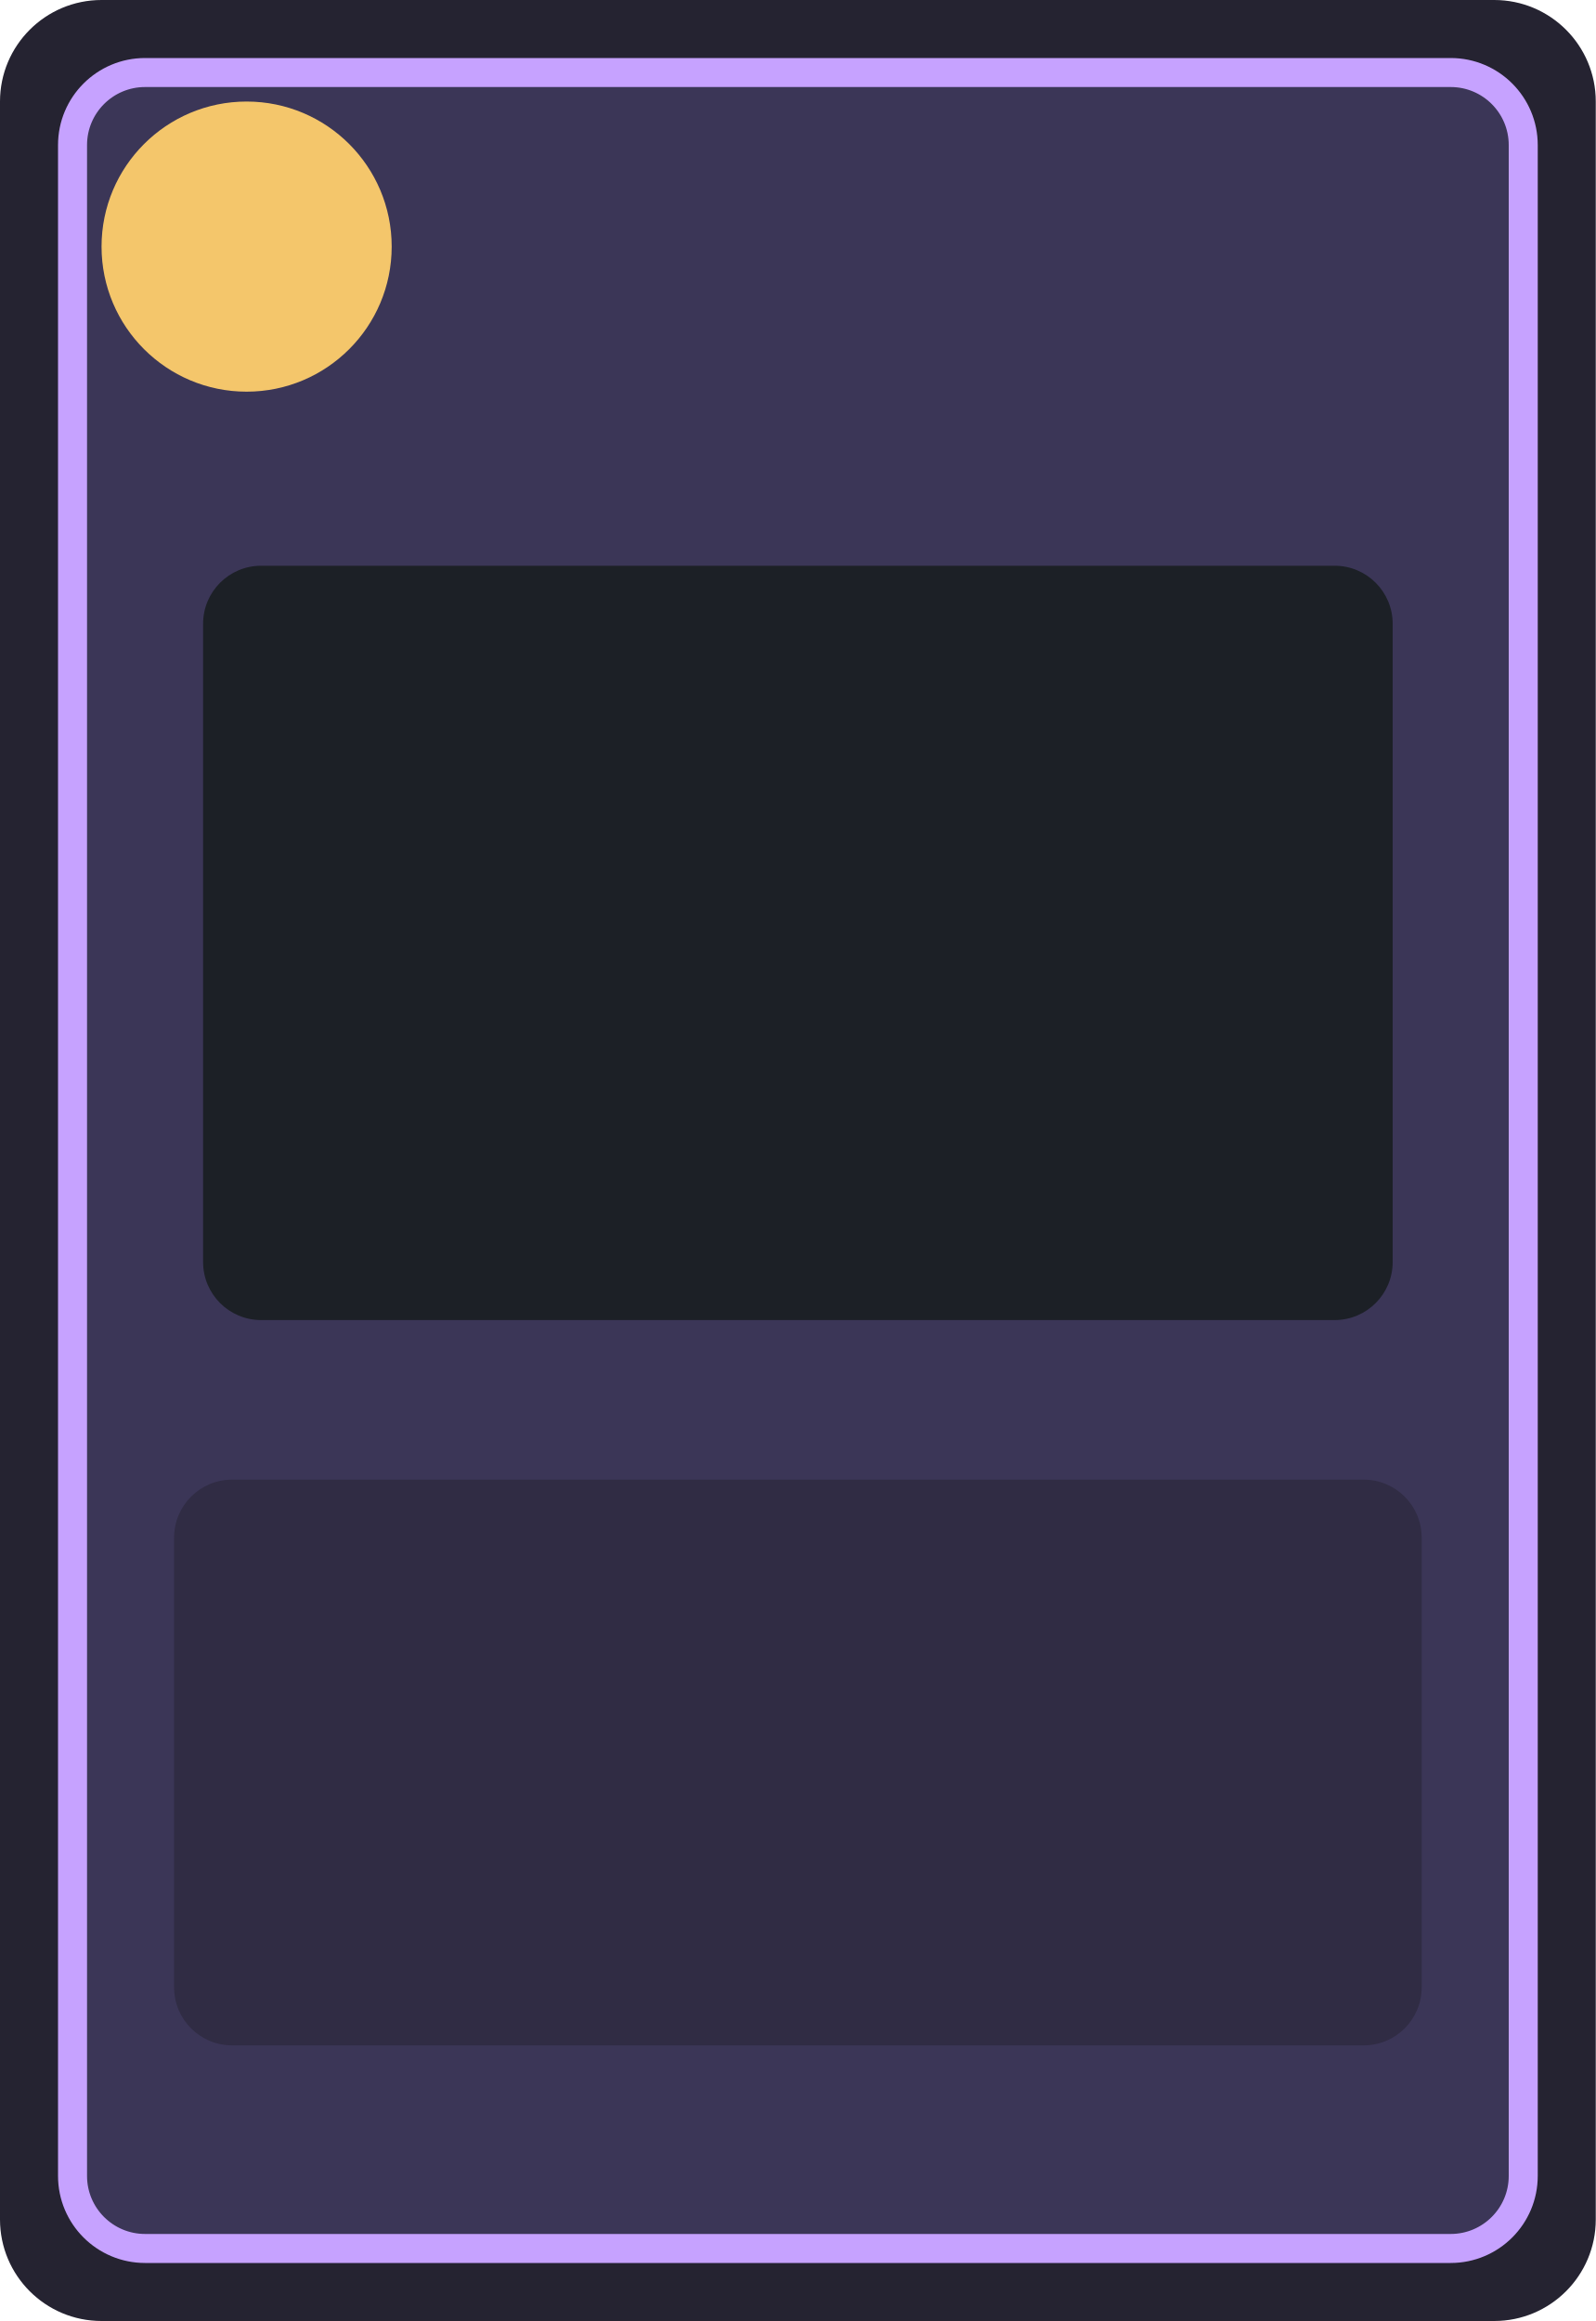
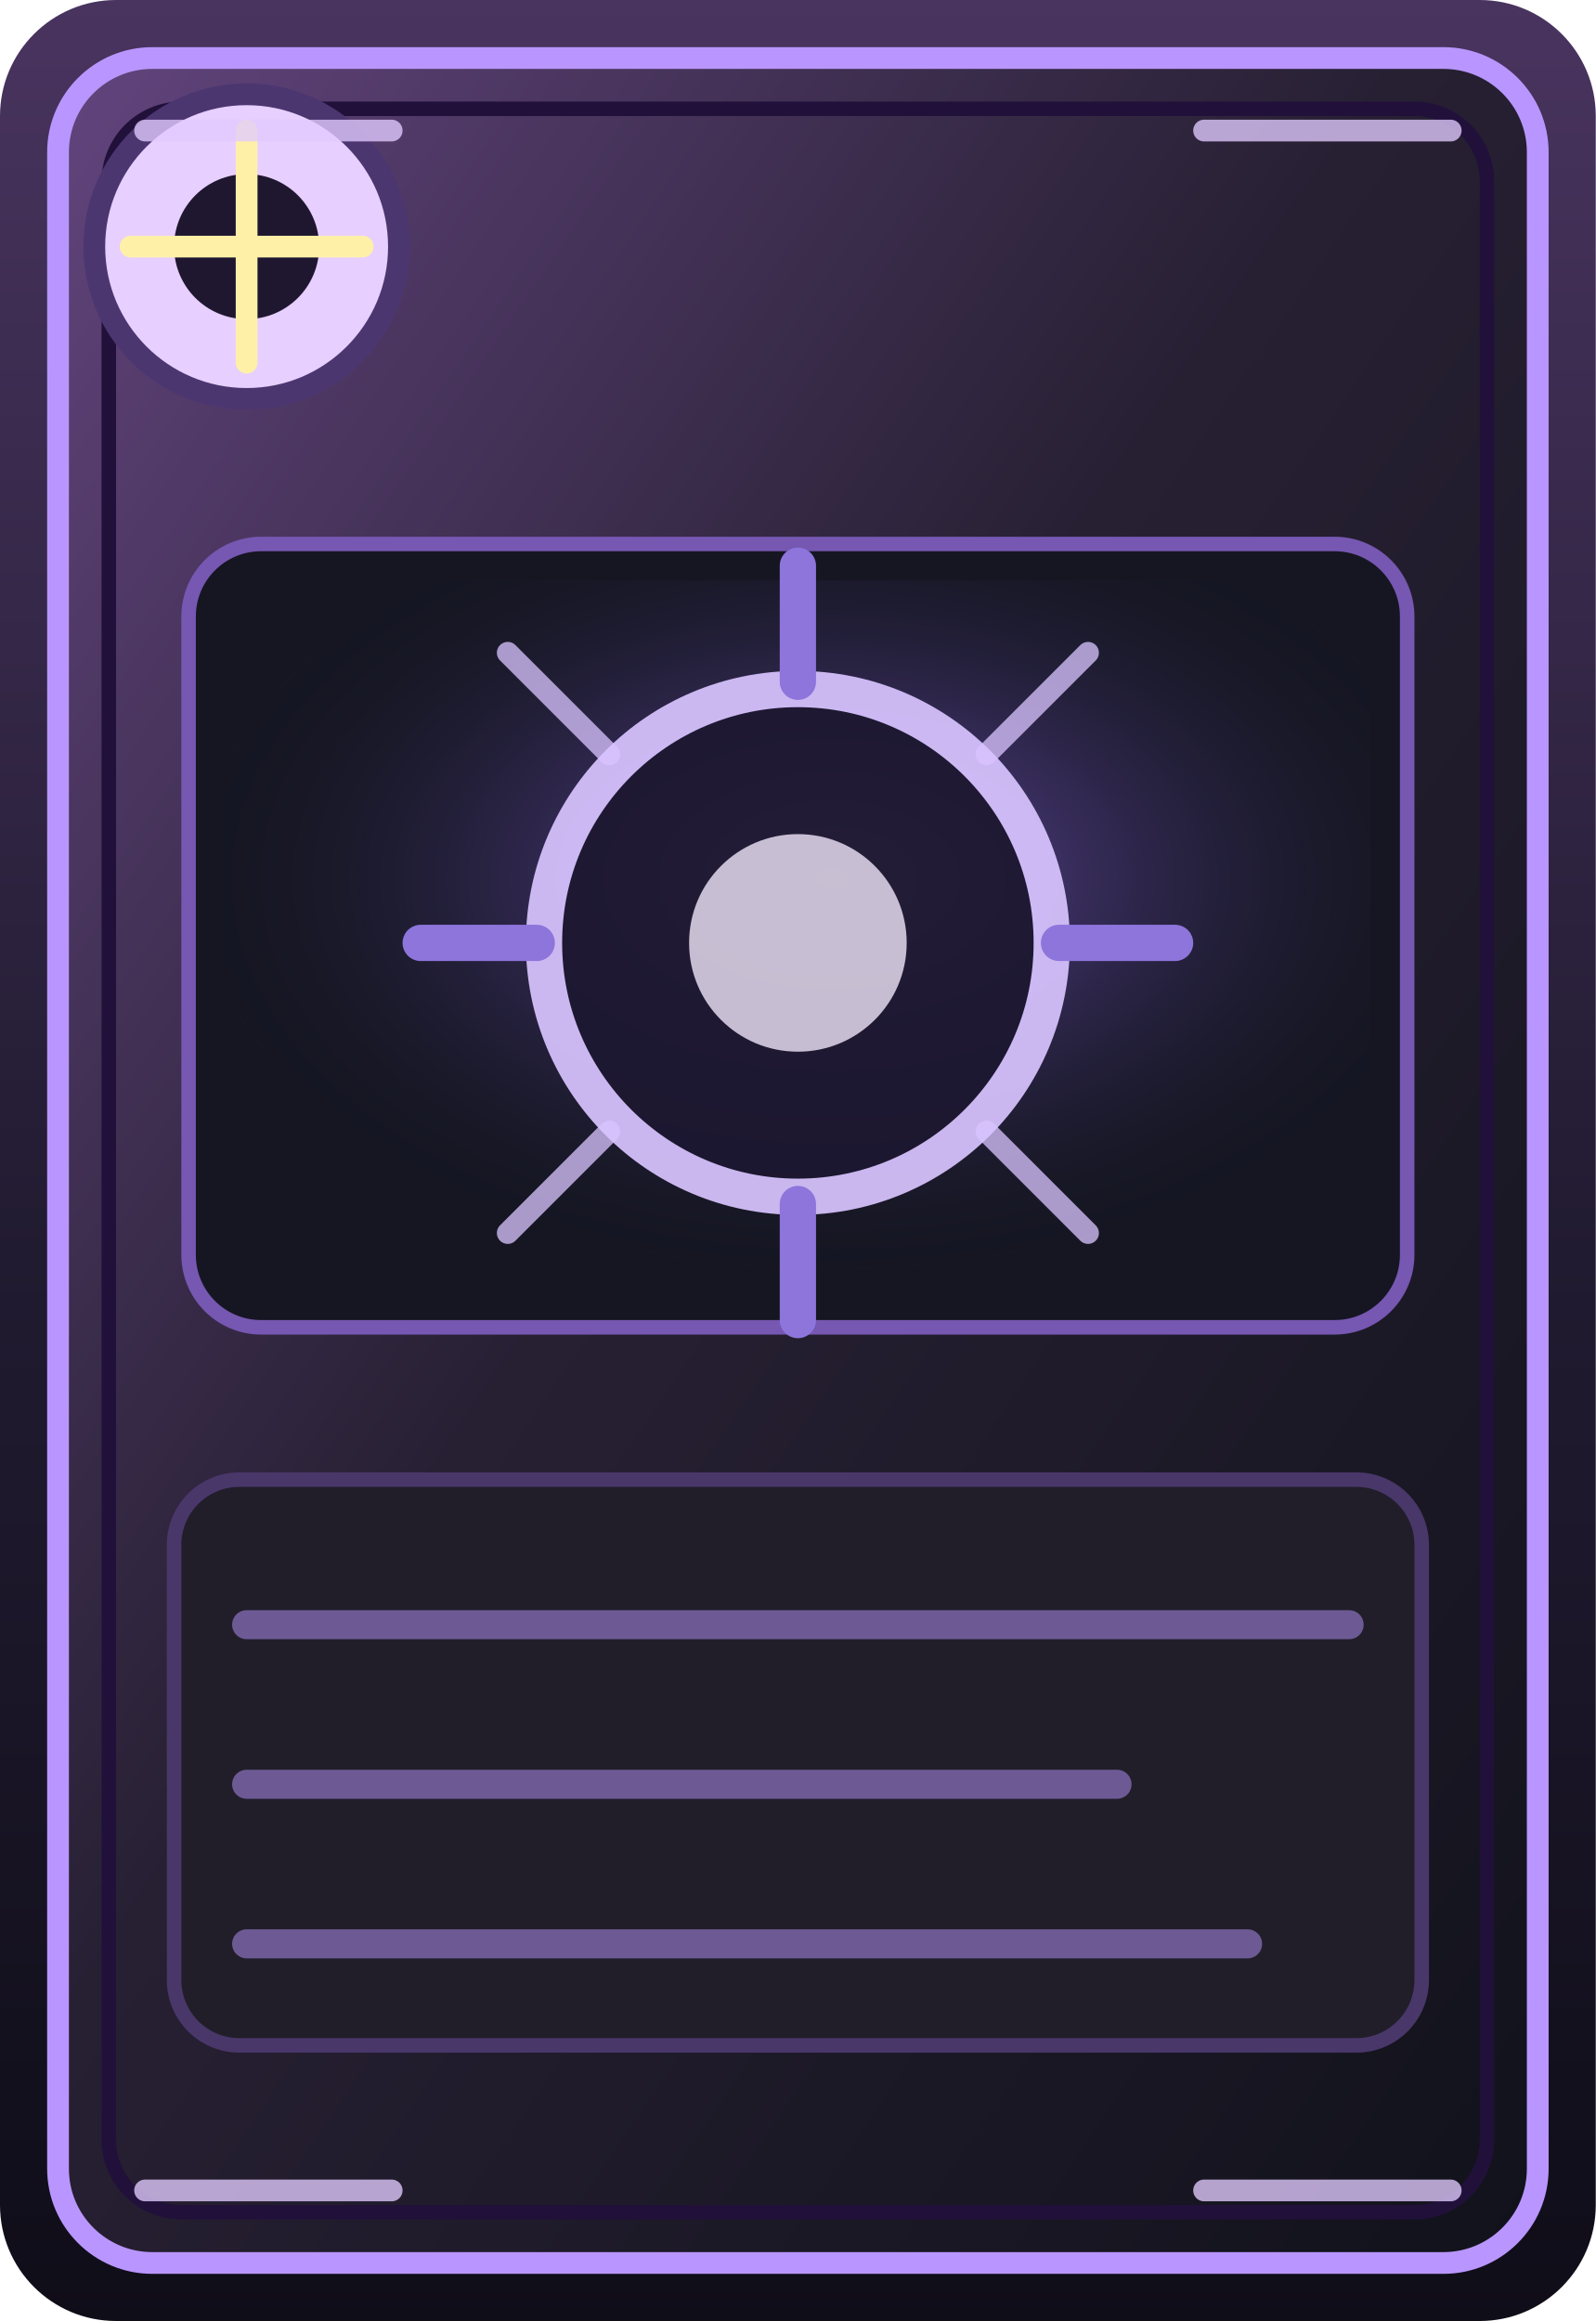
<svg xmlns="http://www.w3.org/2000/svg" width="220" height="320" viewBox="0 0 220 320">
-   <rect width="220" height="320" rx="14" fill="#252331" />
-   <rect x="10" y="10" width="200" height="300" rx="10" fill="#3b3657" stroke="#c6a2ff" stroke-width="4" />
-   <circle cx="34" cy="34" r="20" fill="#f4c66b" />
-   <rect x="28" y="78" width="164" height="104" rx="8" fill="#1c2026" />
-   <rect x="24" y="204" width="172" height="78" rx="8" fill="#302c44" />
+   <defs>
+     <linearGradient id="outer" x1="0" y1="0" x2="0" y2="1">
+       <stop offset="0" stop-color="#49345f" />
+       <stop offset="0.54" stop-color="#211b31" />
+       <stop offset="1" stop-color="#0f0d18" />
+     </linearGradient>
+     <linearGradient id="inner" x1="0" y1="0" x2="1" y2="1">
+       <stop offset="0" stop-color="#62447d" />
+       <stop offset="0.45" stop-color="#272033" />
+       <stop offset="1" stop-color="#11121b" />
+     </linearGradient>
+     <radialGradient id="coreGlow" cx="53%" cy="42%" r="58%">
+       <stop offset="0" stop-color="#ead7ff" stop-opacity="0.48" />
+       <stop offset="0.35" stop-color="#9a6eff" stop-opacity="0.27" />
+       <stop offset="1" stop-color="#11121b" stop-opacity="0" />
+     </radialGradient>
+   </defs>
+   <rect width="220" height="320" rx="16" fill="url(#outer)" />
+   <rect x="8" y="8" width="204" height="304" rx="13" fill="url(#inner)" stroke="#b996ff" stroke-width="3" />
+   <rect x="15" y="15" width="190" height="290" rx="10" fill="none" stroke="#21113a" stroke-width="2" />
+   <circle cx="34" cy="34" r="21" fill="#e7cfff" stroke="#4c3670" stroke-width="3" />
+   <circle cx="34" cy="34" r="10" fill="#1f1730" />
+   <path d="M34 18 V50 M18 34 H50" stroke="#fff0a8" stroke-width="3" stroke-linecap="round" />
+   <rect x="26" y="75" width="168" height="108" rx="10" fill="#151622" stroke="#7657b2" stroke-width="2" />
+   <rect x="31" y="80" width="158" height="98" rx="8" fill="url(#coreGlow)" />
+   <circle cx="110" cy="130" r="35" fill="#1c1730" stroke="#d9c4ff" stroke-width="5" opacity="0.92" />
+   <circle cx="110" cy="130" r="15" fill="#f6ecff" opacity="0.78" />
+   <path d="M110 94 V78 M110 182 V166 M74 130 H58 M162 130 H146" stroke="#8d75dc" stroke-width="5" stroke-linecap="round" />
+   <path d="M84 104 L70 90 M136 104 L150 90 M84 156 L70 170 M136 156 L150 170" stroke="#d9c4ff" stroke-width="3" stroke-linecap="round" opacity="0.76" />
+   <rect x="24" y="204" width="172" height="78" rx="9" fill="#211e2a" stroke="#49376a" stroke-width="2" />
+   <path d="M34 224 H186 M34 246 H154 M34 268 H172" stroke="#b996ff" stroke-width="4" stroke-linecap="round" opacity="0.50" />
+   <path d="M20 18 L54 18 M166 18 L200 18 M20 302 L54 302 M166 302 L200 302" stroke="#e2caff" stroke-width="3" stroke-linecap="round" opacity="0.78" />
</svg>
